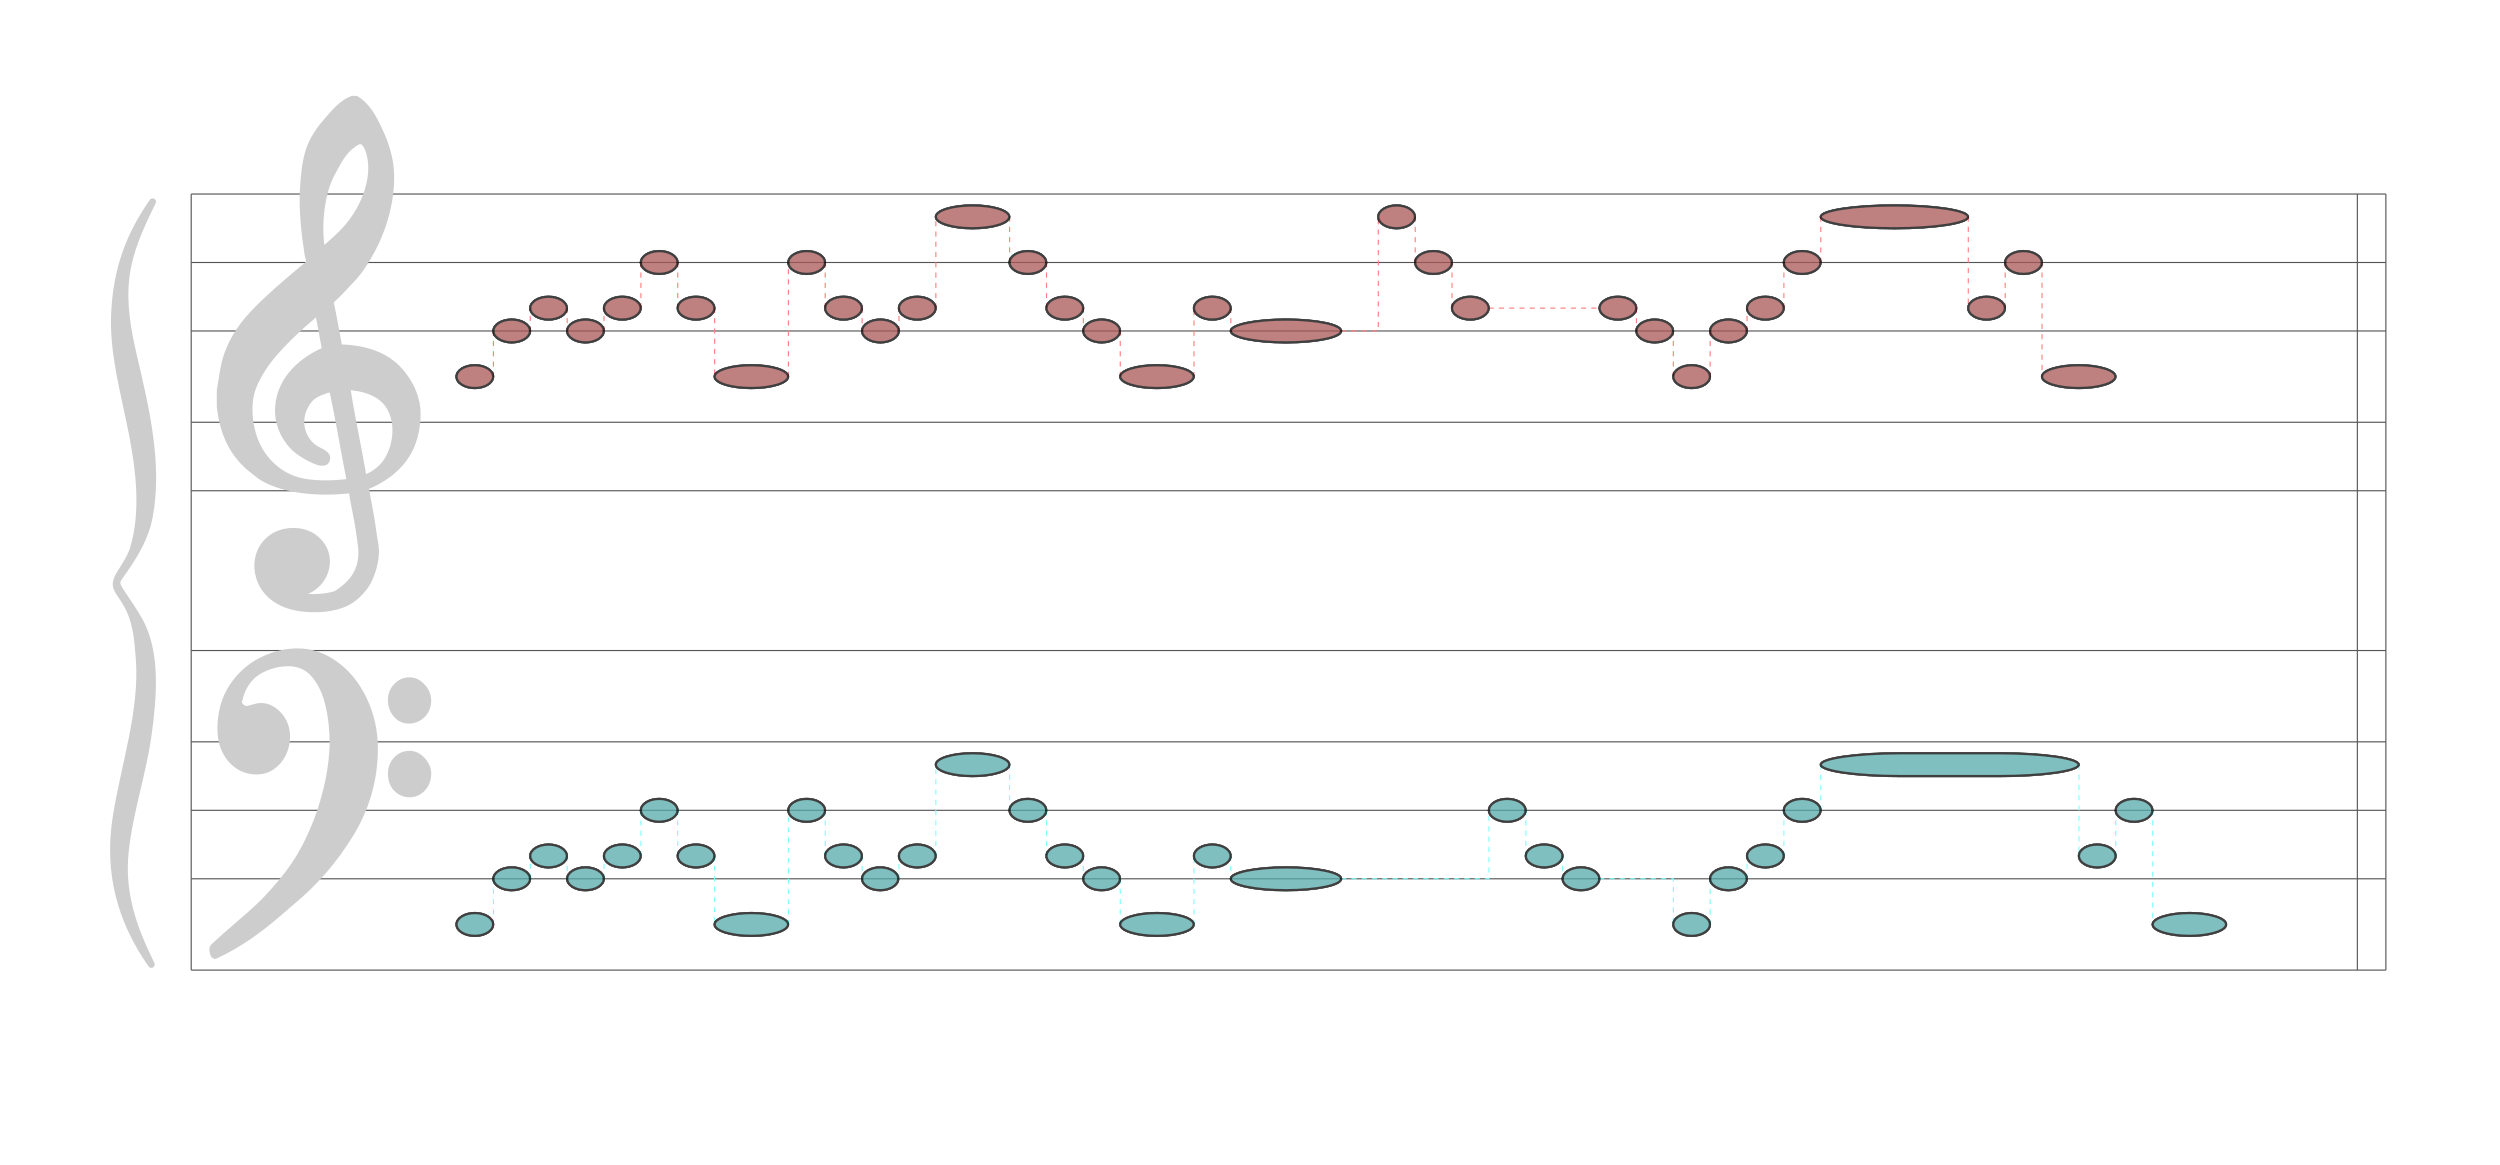
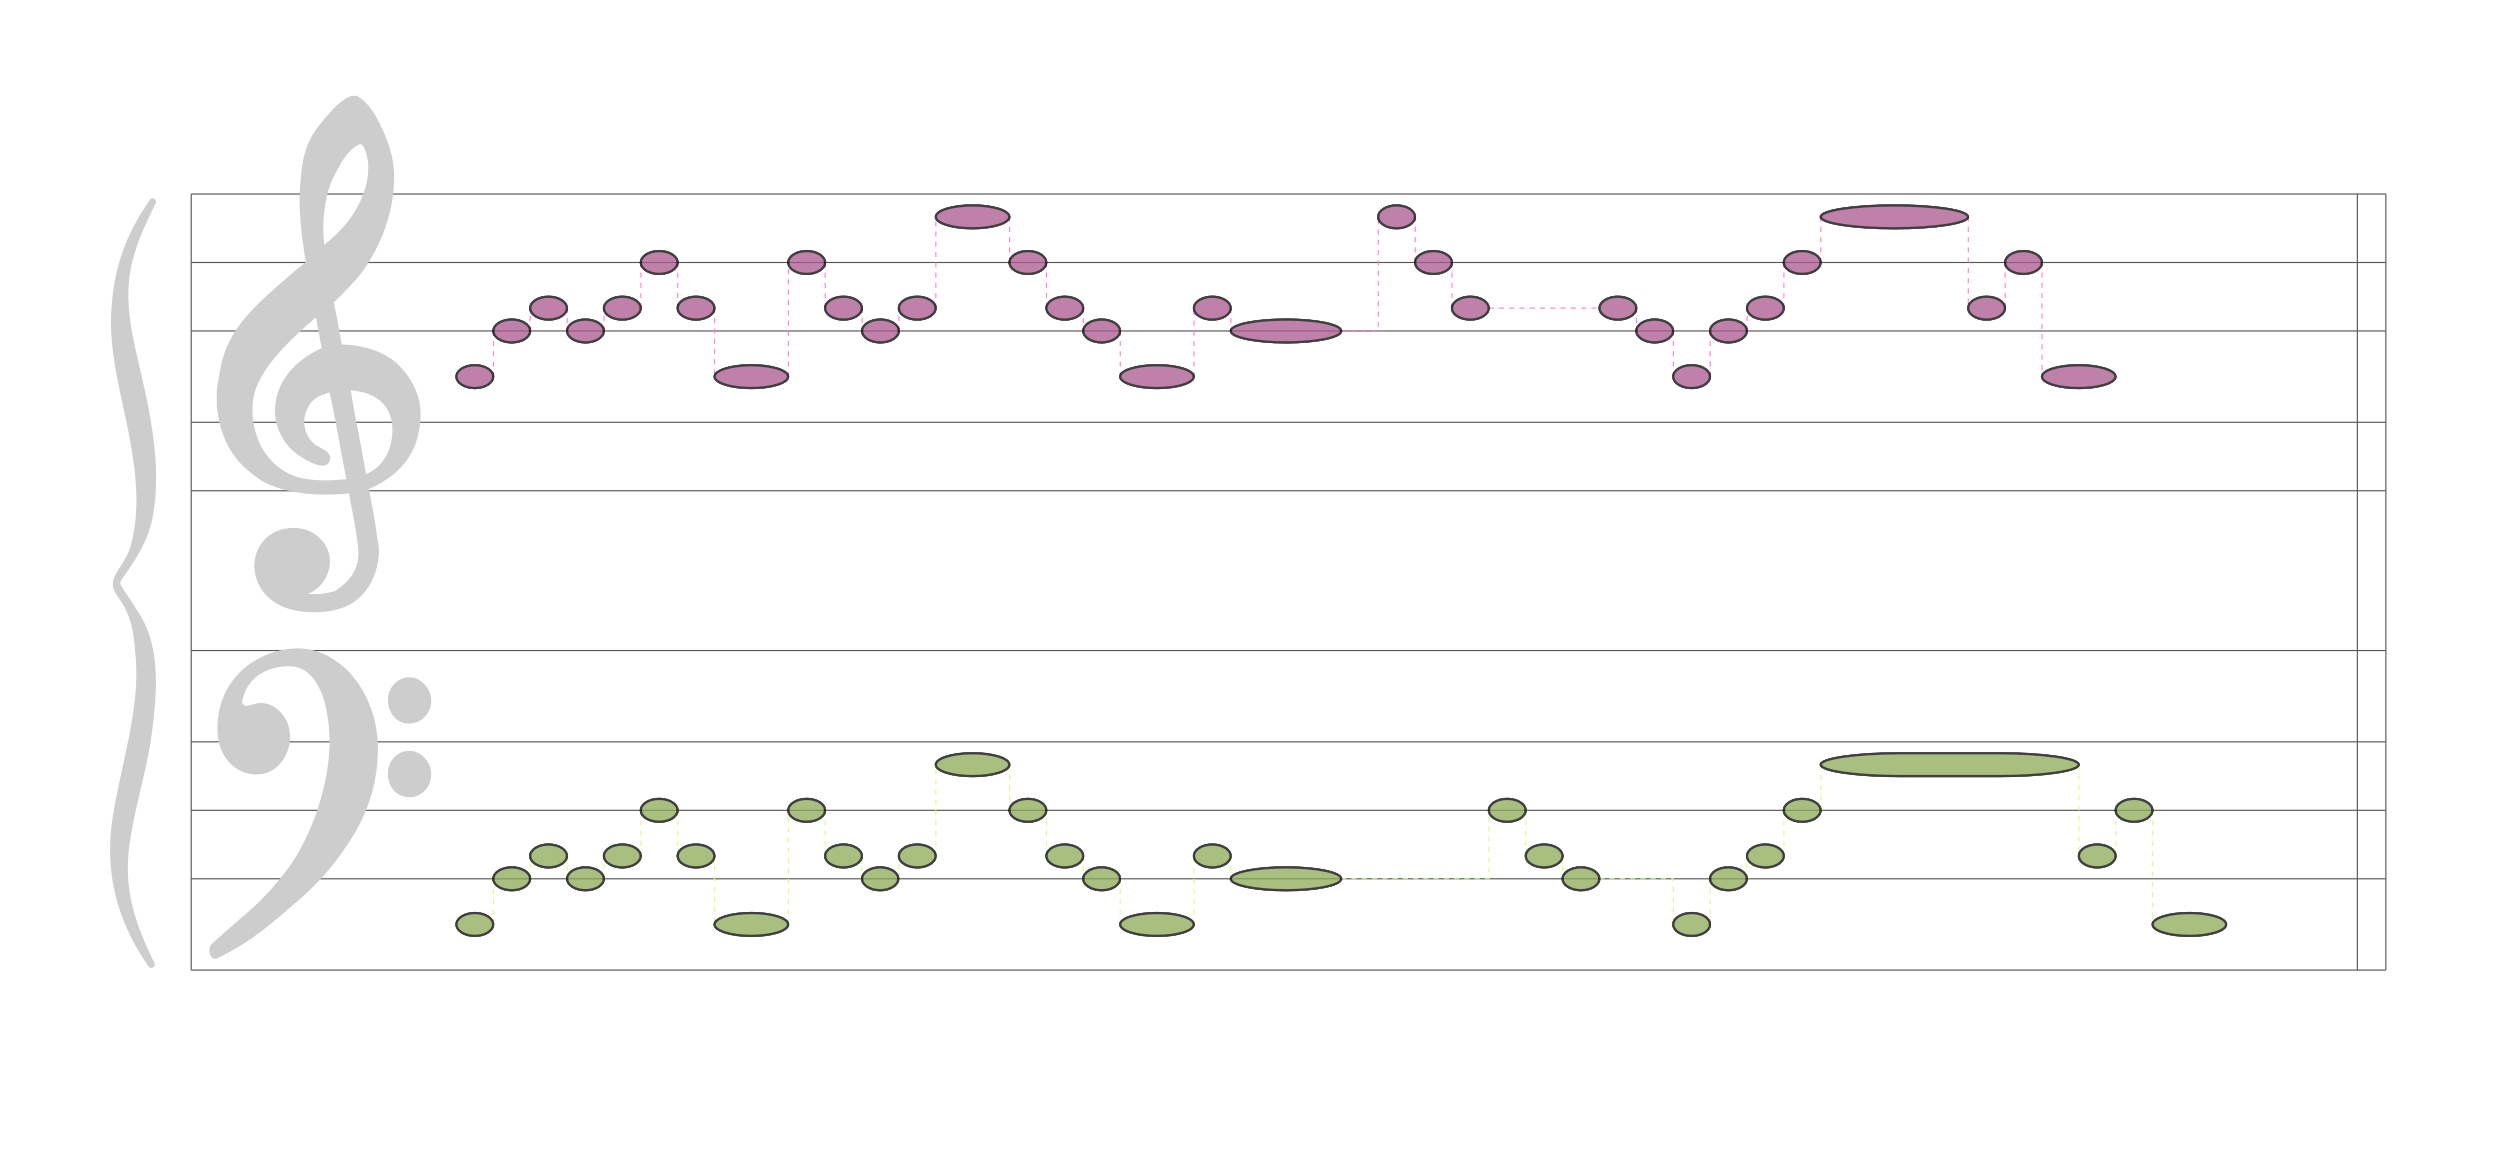
<svg xmlns="http://www.w3.org/2000/svg" version="1.1" viewPort="0 40 22.15 41" viewBox="-200 -50 1095.25 510" width="1095.25" height="510">
  <filter id="constantOpacity">
    <feComponentTransfer>
      <feFuncA type="table" tableValues="0 .5 .5" />
    </feComponentTransfer>
  </filter>
  <g transform="scale(35, -10) translate(0, -81)">
    <g class="staff-lines" stroke-width="0.5" stroke="#555555">
      <path vector-effect="non-scaling-stroke" d="M-3.321 64.5 L24.15 64.5" />
      <path vector-effect="non-scaling-stroke" d="M-3.321 67.5 L24.15 67.5" />
      <path vector-effect="non-scaling-stroke" d="M-3.321 71.5 L24.15 71.5" />
      <path vector-effect="non-scaling-stroke" d="M-3.321 74.5 L24.15 74.5" />
      <path vector-effect="non-scaling-stroke" d="M-3.321 77.5 L24.15 77.5" />
      <path vector-effect="non-scaling-stroke" d="M-3.321 43.5 L24.15 43.5" />
      <path vector-effect="non-scaling-stroke" d="M-3.321 47.5 L24.15 47.5" />
      <path vector-effect="non-scaling-stroke" d="M-3.321 50.5 L24.15 50.5" />
      <path vector-effect="non-scaling-stroke" d="M-3.321 53.5 L24.15 53.5" />
      <path vector-effect="non-scaling-stroke" d="M-3.321 57.5 L24.15 57.5" />
      <path vector-effect="non-scaling-stroke" d="M23.793,43.5 L23.793,77.5" />
      <path vector-effect="non-scaling-stroke" d="M24.15,43.5 L24.15,77.5" />
      <path vector-effect="non-scaling-stroke" d="M-3.321,43.5 L-3.321,77.5 z" />
    </g>
    <g transform="scale(0.714286, 1)">
      <g vector-effect="non-scaling-stroke" class="treble-clef" stroke="#cdcdcd" stroke-width="3" fill="#cdcdcd" transform="translate(-17.25, 5.15) scale(0.06, 0.07)">
        <path vector-effect="non-scaling-stroke" d="M250.026,1080.111c-2.375-5.813-4.501-12.037-5.616-19.656c-1.07-7.32-1.387-15.609-1.62-23.113    c-0.426-13.713,0.409-28.548,1.296-41.038c0.132-1.861,0.517-3.882,0.432-5.183c-0.118-1.794-1.622-3.834-2.484-5.401    c-4.551-8.266-9.023-16.291-13.176-25.488c-3.56-7.883-6.46-16.235-8.316-27.648c-1.087-6.682-1.406-14.26-2.053-21.816   c0-3.313,0-6.623,0-9.936c0.817-17.854,4.099-30.916,9.396-39.743c1.084-1.808,2.228-3.951,3.24-5.186    c6.218-7.579,16.081-9.873,25.812-7.343c0.598-8.887,1.858-19.53,2.376-28.944c0.193-3.49,0.54-7.194,0.54-10.368    c-0.003-13.193-3.44-20.603-7.452-26.135c-3.645-2.613-9.925-3.099-13.176,0.43c4.904-0.174,8.174,5.425,9.612,12.744    c2.427,12.351-1.738,24.386-7.344,25.918c-8.458,2.316-13.738-12.691-11.556-28.295c1.622-11.598,6.603-18.42,13.176-19.655    c5.073-0.956,10.149,0.426,13.608,5.399c1.988,2.858,4.009,7.685,4.968,11.879c1.246,5.448,2.18,12.212,2.16,18.792    c-0.01,3.246-0.453,6.761-0.648,10.152c-0.614,10.689-1.579,19.729-2.376,29.812c6.095,5.437,10.941,13.432,13.392,25.704    c1.302,6.52,2.035,15.517,1.727,23.111c-0.375,9.302-2.565,17.712-5.183,23.975c-3.863,9.248-9.852,13.985-17.604,14.257    c-0.849,9.749-1.633,19.633-2.593,29.159c2.376,4.619,4.55,9.643,6.805,14.906c2.185,5.095,3.892,11.286,5.508,17.712    c2.98,11.855,5.576,29.004,5.4,46.44c-0.102,10.157-1.538,19.319-3.24,27.215c-1.691,7.847-3.557,15.81-6.912,20.089    c-0.36,0-0.72,0-1.08,0C254.113,1090.306,252.068,1085.104,250.026,1080.111z M248.19,997.6    c-1.362,15.429-0.295,36.475,2.7,48.384c1.367,5.441,2.426,10.329,4.428,15.122c0.854,2.04,3.006,5.909,4.104,5.83    c2.104-0.153,3.064-9.245,3.24-13.824c0.542-14.092-2.623-28.387-5.832-37.366C254.247,1008.515,250.911,1002.572,248.19,997.6z     M249.27,935.823c-6.565-5.809-13.02-17.569-13.716-34.776c-0.425-10.517,1.463-18.693,3.888-24.624    c1.422-3.478,3.789-6.692,6.156-9.072c1.287-1.293,4.09-3.666,3.996,1.296c-0.048,2.584-2.504,4.06-3.888,6.263    c-2.557,4.079-4.489,12.399-3.348,21.385c0.481,3.784,1.636,7.983,2.808,10.153c1.458,2.697,3.725,4.34,6.048,5.615    c1.987-19.137,3.451-39.323,5.292-58.753c-4.493-1.347-9.224-1.49-13.068-0.213c-6.922,2.298-11.753,12.045-14.256,23.111    c-1.838,8.128-2.944,20.546-1.837,31.752c0.529,5.353,1.939,11.271,3.348,15.984c4.113,13.751,11.055,26.606,16.308,36.289    C247.971,952.523,248.466,943.862,249.27,935.823z M260.286,855.473c-1.479,19.361-3.545,38.701-4.86,57.671    c5.07-0.638,9.023-3.541,11.556-9.718c4.25-10.369,3.378-29.217-0.648-39.53C264.924,860.283,262.694,856.868,260.286,855.473z" />
      </g>
      <g class="bass-clef" fill="#cdcdcd" stroke="#cdcdcd" transform="scale(1.02, 1) translate(-0.25, 0.25)" stroke-width="3">
        <g transform="matrix(0.1835537,0,0,0.1830159,-98.29797,-1128.841)">
          <path vector-effect="non-scaling-stroke" d="M514.308,6407.837c3.419,4.086,5.655,9.64,7.124,12.803     c2.204,4.648,4.046,10.097,5.538,16.384c1.492,6.287,2.238,13.068,2.238,20.385c0,4.115-0.338,7.925-0.991,11.507     c-0.653,3.543-1.527,6.4-2.647,8.459c-1.108,2.095-2.297,3.125-3.545,3.125c-1.142,0-2.262-0.687-3.369-2.135     c-1.119-1.41-2.029-3.505-2.752-6.325c-0.711-2.819-1.073-6.135-1.073-9.982c0-3.011,0.326-5.411,0.968-7.317     c0.653-1.867,1.446-2.78,2.379-2.78c0.513,0,0.991,0.342,1.422,1.104c0.431,0.724,0.769,1.753,1.014,3.011     c0.245,1.257,0.373,2.628,0.373,4.077c0,2.019-0.245,3.733-0.735,5.144c-0.501,1.41-1.049,2.132-1.667,2.132     c-0.21,0-0.466-0.152-0.781-0.38c-0.303-0.229-0.501-0.342-0.571-0.342c-0.14,0-0.292,0.152-0.466,0.495     c-0.175,0.342-0.268,0.799-0.292,1.41c0.07,0.495,0.117,0.838,0.117,1.104c0.338,2.896,0.944,4.953,1.796,6.249     c0.863,1.258,1.784,1.905,2.763,1.905c1.014,0,1.83-0.953,2.46-2.858c0.63-1.943,1.073-4.344,1.329-7.277     c0.268-2.896,0.396-5.981,0.396-9.22c-0.035-3.468-0.221-7.125-0.583-10.897c-0.361-3.81-0.804-7.163-1.317-10.059     c-0.653-3.925-1.458-7.468-2.414-10.593c-0.956-3.124-1.889-5.752-2.775-7.849c-0.886-2.133-2.731-5.973-4.104-9.297     C514,6409.468,514.126,6407.62,514.308,6407.837z" />
          <path vector-effect="non-scaling-stroke" d="M531.259,6465.557c0.313-0.979,0.705-1.415,1.189-1.415     c0.457,0,0.862,0.436,1.228,1.306c0.339,0.908,0.522,2.032,0.522,3.339c0,1.233-0.17,2.358-0.522,3.302     c-0.353,0.979-0.745,1.488-1.163,1.488c-0.483,0-0.888-0.436-1.215-1.343c-0.34-0.871-0.509-1.958-0.509-3.266     C530.789,6467.626,530.945,6466.5,531.259,6465.557z" />
          <path vector-effect="non-scaling-stroke" d="M531.272,6447.847c0.327-0.871,0.732-1.342,1.241-1.342     c0.457,0,0.849,0.471,1.189,1.378c0.327,0.908,0.497,2.033,0.497,3.447c0,1.162-0.183,2.214-0.522,3.193     c-0.366,0.98-0.745,1.452-1.163,1.452c-0.509,0-0.914-0.436-1.241-1.343c-0.313-0.87-0.483-1.996-0.483-3.301     C530.789,6449.879,530.958,6448.717,531.272,6447.847z" />
        </g>
      </g>
    </g>
    <g transform="scale(0.714286, 1)">
      <g class="brace" transform="rotate(0.2) translate(30.5,-324) scale(1,-1) scale(.0175)">
        <path vector-effect="non-scaling-stroke" stroke="#cdcdcd" fill="#cdcdcd" stroke-width="3" stroke-linejoin="round" d="M-2031.812-22924.453    c-24.919,88.91-36.494,171.418-39.024,279.09c-2.379,101.156,9.877,207.264,16.991,305.533    c6.605,91.162,10.955,191.51-0.048,282.248c-2.757,22.732-8.614,43.227-13.597,63.254c-8.261,33.207-2.886,38.68,5.136,72.111    c10.485,43.689,11.808,90.887,13.172,140.795c3.604,132-16.215,270.613-24.675,400.074    c-8.818,134.883,3.651,255.861,34.113,366.164c-17.906-92.289-29.886-179.082-25.068-283.635    c4.572-99.275,18.379-195.207,24.078-294.23c5.11-88.826,9.914-203.154-8.344-284.342c-4.91-21.82-10.217-42.227-15.835-62.98    c-9.146-33.812-7.235-31.322,2.353-65.664c11.021-39.504,20.774-80.965,24.589-128.662c10.5-131.361-2.347-271.072-13.816-398.416    c-5.957-66.148-10.878-134.006-7.34-202.238C-2055.575-22803.877-2044.086-22863.117-2031.812-22924.453L-2031.812-22924.453z" />
      </g>
    </g>
    <g style="stroke-width:1; stroke:black;">
-       <g class="note-lines track-2" fill="none" stroke="hsl(180, 100%, 75%)" stroke-dasharray="2.25" vector-effect="non-scaling-stroke" stroke-width="0.5">
+       <g class="note-lines track-2" fill="none" stroke="hsl(80, 100%, 75%)" stroke-dasharray="2.25" vector-effect="non-scaling-stroke" stroke-width="0.5">
        <path vector-effect="non-scaling-stroke" d=" M0.458 45.5 L0.462 45.5 L0.462 47.5" />
        <path vector-effect="non-scaling-stroke" d=" M0.919 47.5 L0.923 47.5 L0.923 48.5" />
        <path vector-effect="non-scaling-stroke" d=" M1.381 48.5 L1.385 48.5 L1.385 47.5" />
        <path vector-effect="non-scaling-stroke" d=" M1.842 47.5 L1.846 47.5 L1.846 48.5" />
        <path vector-effect="non-scaling-stroke" d=" M2.304 48.5 L2.308 48.5 L2.308 50.5" />
        <path vector-effect="non-scaling-stroke" d=" M2.765 50.5 L2.769 50.5 L2.769 48.5" />
        <path vector-effect="non-scaling-stroke" d=" M3.227 48.5 L3.231 48.5 L3.231 45.5" />
        <path vector-effect="non-scaling-stroke" d=" M4.15 45.5 L4.154 45.5 L4.154 50.5" />
        <path vector-effect="non-scaling-stroke" d=" M4.612 50.5 L4.615 50.5 L4.615 48.5" />
        <path vector-effect="non-scaling-stroke" d=" M5.073 48.5 L5.077 48.5 L5.077 47.5" />
        <path vector-effect="non-scaling-stroke" d=" M5.529 47.5 L5.538 47.5 L5.538 48.5" />
        <path vector-effect="non-scaling-stroke" d=" M5.996 48.5 L6 48.5 L6 52.5" />
        <path vector-effect="non-scaling-stroke" d=" M6.919 52.5 L6.923 52.5 L6.923 50.5" />
        <path vector-effect="non-scaling-stroke" d=" M7.381 50.5 L7.385 50.5 L7.385 48.5" />
        <path vector-effect="non-scaling-stroke" d=" M7.842 48.5 L7.846 48.5 L7.846 47.5" />
        <path vector-effect="non-scaling-stroke" d=" M8.304 47.5 L8.308 47.5 L8.308 45.5" />
        <path vector-effect="non-scaling-stroke" d=" M9.227 45.5 L9.231 45.5 L9.231 48.5" />
        <path vector-effect="non-scaling-stroke" d=" M9.688 48.5 L9.692 48.5 L9.692 47.5" />
        <path vector-effect="non-scaling-stroke" d=" M11.073 47.5 L12.923 47.5 L12.923 50.5" />
        <path vector-effect="non-scaling-stroke" d=" M13.381 50.5 L13.385 50.5 L13.385 48.5" />
        <path vector-effect="non-scaling-stroke" d=" M13.842 48.5 L13.846 48.5 L13.846 47.5" />
        <path vector-effect="non-scaling-stroke" d=" M14.304 47.5 L15.231 47.5 L15.231 45.5" />
        <path vector-effect="non-scaling-stroke" d=" M15.688 45.5 L15.692 45.5 L15.692 47.5" />
        <path vector-effect="non-scaling-stroke" d=" M16.15 47.5 L16.154 47.5 L16.154 48.5" />
        <path vector-effect="non-scaling-stroke" d=" M16.611 48.5 L16.615 48.5 L16.615 50.5" />
        <path vector-effect="non-scaling-stroke" d=" M17.073 50.5 L17.077 50.5 L17.077 52.5" />
        <path vector-effect="non-scaling-stroke" d=" M20.304 52.5 L20.308 52.5 L20.308 48.5" />
        <path vector-effect="non-scaling-stroke" d=" M20.765 48.5 L20.769 48.5 L20.769 50.5" />
        <path vector-effect="non-scaling-stroke" d=" M21.227 50.5 L21.231 50.5 L21.231 45.5" />
      </g>
-       <g class="note-lines track-1" fill="none" stroke="hsl(0, 100%, 75%)" stroke-dasharray="2.25" vector-effect="non-scaling-stroke" stroke-width="0.5">
+       <g class="note-lines track-1" fill="none" stroke="hsl(320, 100%, 75%)" stroke-dasharray="2.25" vector-effect="non-scaling-stroke" stroke-width="0.5">
        <path vector-effect="non-scaling-stroke" d=" M0.458 69.5 L0.462 69.5 L0.462 71.5" />
        <path vector-effect="non-scaling-stroke" d=" M0.919 71.5 L0.923 71.5 L0.923 72.5" />
        <path vector-effect="non-scaling-stroke" d=" M1.381 72.5 L1.385 72.5 L1.385 71.5" />
        <path vector-effect="non-scaling-stroke" d=" M1.842 71.5 L1.846 71.5 L1.846 72.5" />
        <path vector-effect="non-scaling-stroke" d=" M2.304 72.5 L2.308 72.5 L2.308 74.5" />
        <path vector-effect="non-scaling-stroke" d=" M2.765 74.5 L2.769 74.5 L2.769 72.5" />
        <path vector-effect="non-scaling-stroke" d=" M3.227 72.5 L3.231 72.5 L3.231 69.5" />
        <path vector-effect="non-scaling-stroke" d=" M4.15 69.5 L4.154 69.5 L4.154 74.5" />
        <path vector-effect="non-scaling-stroke" d=" M4.612 74.5 L4.615 74.5 L4.615 72.5" />
        <path vector-effect="non-scaling-stroke" d=" M5.073 72.5 L5.077 72.5 L5.077 71.5" />
        <path vector-effect="non-scaling-stroke" d=" M5.535 71.5 L5.538 71.5 L5.538 72.5" />
        <path vector-effect="non-scaling-stroke" d=" M5.996 72.5 L6 72.5 L6 76.5" />
        <path vector-effect="non-scaling-stroke" d=" M6.919 76.5 L6.923 76.5 L6.923 74.5" />
        <path vector-effect="non-scaling-stroke" d=" M7.381 74.5 L7.385 74.5 L7.385 72.5" />
        <path vector-effect="non-scaling-stroke" d=" M7.842 72.5 L7.846 72.5 L7.846 71.5" />
        <path vector-effect="non-scaling-stroke" d=" M8.304 71.5 L8.308 71.5 L8.308 69.5" />
        <path vector-effect="non-scaling-stroke" d=" M9.227 69.5 L9.231 69.5 L9.231 72.5" />
        <path vector-effect="non-scaling-stroke" d=" M9.688 72.5 L9.692 72.5 L9.692 71.5" />
        <path vector-effect="non-scaling-stroke" d=" M11.073 71.5 L11.538 71.5 L11.538 76.5" />
        <path vector-effect="non-scaling-stroke" d=" M11.996 76.5 L12 76.5 L12 74.5" />
        <path vector-effect="non-scaling-stroke" d=" M12.458 74.5 L12.461 74.5 L12.461 72.5" />
        <path vector-effect="non-scaling-stroke" d=" M12.919 72.5 L14.308 72.5 L14.308 72.5" />
        <path vector-effect="non-scaling-stroke" d=" M14.765 72.5 L14.769 72.5 L14.769 71.5" />
        <path vector-effect="non-scaling-stroke" d=" M15.227 71.5 L15.231 71.5 L15.231 69.5" />
        <path vector-effect="non-scaling-stroke" d=" M15.688 69.5 L15.692 69.5 L15.692 71.5" />
        <path vector-effect="non-scaling-stroke" d=" M16.15 71.5 L16.154 71.5 L16.154 72.5" />
        <path vector-effect="non-scaling-stroke" d=" M16.611 72.5 L16.615 72.5 L16.615 74.5" />
        <path vector-effect="non-scaling-stroke" d=" M17.073 74.5 L17.077 74.5 L17.077 76.5" />
        <path vector-effect="non-scaling-stroke" d=" M18.919 76.5 L18.923 76.5 L18.923 72.5" />
        <path vector-effect="non-scaling-stroke" d=" M19.381 72.5 L19.385 72.5 L19.385 74.5" />
        <path vector-effect="non-scaling-stroke" d=" M19.842 74.5 L19.846 74.5 L19.846 69.5" />
      </g>
      <g opacity="0.5" class="note-backdrops track-2" style="fill:black;">
        <g class="note key-45 ont-0d000 offt-0d458 minima">
          <rect vector-effect="non-scaling-stroke" rx="1" ry="1" x="0" y="45" width="0.458" height="1" />
        </g>
        <g class="note key-47 ont-0d462 offt-0d919">
          <rect vector-effect="non-scaling-stroke" rx="1" ry="1" x="0.462" y="47" width="0.458" height="1" />
        </g>
        <g class="note key-48 ont-0d923 offt-1d381">
          <rect vector-effect="non-scaling-stroke" rx="1" ry="1" x="0.923" y="48" width="0.458" height="1" />
        </g>
        <g class="note key-47 ont-1d385 offt-1d842">
          <rect vector-effect="non-scaling-stroke" rx="1" ry="1" x="1.385" y="47" width="0.458" height="1" />
        </g>
        <g class="note key-48 ont-1d846 offt-2d304">
          <rect vector-effect="non-scaling-stroke" rx="1" ry="1" x="1.846" y="48" width="0.458" height="1" />
        </g>
        <g class="note key-50 ont-2d308 offt-2d765">
          <rect vector-effect="non-scaling-stroke" rx="1" ry="1" x="2.308" y="50" width="0.458" height="1" />
        </g>
        <g class="note key-48 ont-2d769 offt-3d227">
          <rect vector-effect="non-scaling-stroke" rx="1" ry="1" x="2.769" y="48" width="0.458" height="1" />
        </g>
        <g class="note key-45 ont-3d231 offt-4d150 minima">
          <rect vector-effect="non-scaling-stroke" rx="1" ry="1" x="3.231" y="45" width="0.919" height="1" />
        </g>
        <g class="note key-50 ont-4d154 offt-4d612">
          <rect vector-effect="non-scaling-stroke" rx="1" ry="1" x="4.154" y="50" width="0.458" height="1" />
        </g>
        <g class="note key-48 ont-4d615 offt-5d073">
          <rect vector-effect="non-scaling-stroke" rx="1" ry="1" x="4.615" y="48" width="0.458" height="1" />
        </g>
        <g class="note key-47 ont-5d077 offt-5d529">
          <rect vector-effect="non-scaling-stroke" rx="1" ry="1" x="5.077" y="47" width="0.452" height="1" />
        </g>
        <g class="note key-48 ont-5d538 offt-5d996">
          <rect vector-effect="non-scaling-stroke" rx="1" ry="1" x="5.538" y="48" width="0.458" height="1" />
        </g>
        <g class="note key-52 ont-6d000 offt-6d919 maxima">
          <rect vector-effect="non-scaling-stroke" rx="1" ry="1" x="6" y="52" width="0.919" height="1" />
        </g>
        <g class="note key-50 ont-6d923 offt-7d381">
          <rect vector-effect="non-scaling-stroke" rx="1" ry="1" x="6.923" y="50" width="0.458" height="1" />
        </g>
        <g class="note key-48 ont-7d385 offt-7d842">
          <rect vector-effect="non-scaling-stroke" rx="1" ry="1" x="7.385" y="48" width="0.458" height="1" />
        </g>
        <g class="note key-47 ont-7d846 offt-8d304">
          <rect vector-effect="non-scaling-stroke" rx="1" ry="1" x="7.846" y="47" width="0.458" height="1" />
        </g>
        <g class="note key-45 ont-8d308 offt-9d227 minima">
          <rect vector-effect="non-scaling-stroke" rx="1" ry="1" x="8.308" y="45" width="0.919" height="1" />
        </g>
        <g class="note key-48 ont-9d231 offt-9d688">
          <rect vector-effect="non-scaling-stroke" rx="1" ry="1" x="9.231" y="48" width="0.458" height="1" />
        </g>
        <g class="note key-47 ont-9d692 offt-11d073">
          <rect vector-effect="non-scaling-stroke" rx="1" ry="1" x="9.692" y="47" width="1.381" height="1" />
        </g>
        <g class="note key-50 ont-12d923 offt-13d381">
          <rect vector-effect="non-scaling-stroke" rx="1" ry="1" x="12.923" y="50" width="0.458" height="1" />
        </g>
        <g class="note key-48 ont-13d385 offt-13d842">
          <rect vector-effect="non-scaling-stroke" rx="1" ry="1" x="13.385" y="48" width="0.458" height="1" />
        </g>
        <g class="note key-47 ont-13d846 offt-14d304">
          <rect vector-effect="non-scaling-stroke" rx="1" ry="1" x="13.846" y="47" width="0.458" height="1" />
        </g>
        <g class="note key-45 ont-15d231 offt-15d688 minima">
          <rect vector-effect="non-scaling-stroke" rx="1" ry="1" x="15.231" y="45" width="0.458" height="1" />
        </g>
        <g class="note key-47 ont-15d692 offt-16d150">
          <rect vector-effect="non-scaling-stroke" rx="1" ry="1" x="15.692" y="47" width="0.458" height="1" />
        </g>
        <g class="note key-48 ont-16d154 offt-16d612">
          <rect vector-effect="non-scaling-stroke" rx="1" ry="1" x="16.154" y="48" width="0.458" height="1" />
        </g>
        <g class="note key-50 ont-16d615 offt-17d073">
          <rect vector-effect="non-scaling-stroke" rx="1" ry="1" x="16.615" y="50" width="0.458" height="1" />
        </g>
        <g class="note key-52 ont-17d077 offt-20d304 maxima">
          <rect vector-effect="non-scaling-stroke" rx="1" ry="1" x="17.077" y="52" width="3.227" height="1" />
        </g>
        <g class="note key-48 ont-20d308 offt-20d765">
          <rect vector-effect="non-scaling-stroke" rx="1" ry="1" x="20.308" y="48" width="0.458" height="1" />
        </g>
        <g class="note key-50 ont-20d769 offt-21d227">
          <rect vector-effect="non-scaling-stroke" rx="1" ry="1" x="20.769" y="50" width="0.458" height="1" />
        </g>
        <g class="note key-45 ont-21d231 offt-22d150 minima">
          <rect vector-effect="non-scaling-stroke" rx="1" ry="1" x="21.231" y="45" width="0.919" height="1" />
        </g>
      </g>
      <g opacity="0.5" class="note-backdrops track-1" style="fill:black;">
        <g class="note key-69 ont-0d000 offt-0d458 minima">
          <rect vector-effect="non-scaling-stroke" rx="1" ry="1" x="0" y="69" width="0.458" height="1" />
        </g>
        <g class="note key-71 ont-0d462 offt-0d919">
          <rect vector-effect="non-scaling-stroke" rx="1" ry="1" x="0.462" y="71" width="0.458" height="1" />
        </g>
        <g class="note key-72 ont-0d923 offt-1d381">
          <rect vector-effect="non-scaling-stroke" rx="1" ry="1" x="0.923" y="72" width="0.458" height="1" />
        </g>
        <g class="note key-71 ont-1d385 offt-1d842">
          <rect vector-effect="non-scaling-stroke" rx="1" ry="1" x="1.385" y="71" width="0.458" height="1" />
        </g>
        <g class="note key-72 ont-1d846 offt-2d304">
          <rect vector-effect="non-scaling-stroke" rx="1" ry="1" x="1.846" y="72" width="0.458" height="1" />
        </g>
        <g class="note key-74 ont-2d308 offt-2d765">
          <rect vector-effect="non-scaling-stroke" rx="1" ry="1" x="2.308" y="74" width="0.458" height="1" />
        </g>
        <g class="note key-72 ont-2d769 offt-3d227">
          <rect vector-effect="non-scaling-stroke" rx="1" ry="1" x="2.769" y="72" width="0.458" height="1" />
        </g>
        <g class="note key-69 ont-3d231 offt-4d150 minima">
          <rect vector-effect="non-scaling-stroke" rx="1" ry="1" x="3.231" y="69" width="0.919" height="1" />
        </g>
        <g class="note key-74 ont-4d154 offt-4d612">
          <rect vector-effect="non-scaling-stroke" rx="1" ry="1" x="4.154" y="74" width="0.458" height="1" />
        </g>
        <g class="note key-72 ont-4d615 offt-5d073">
          <rect vector-effect="non-scaling-stroke" rx="1" ry="1" x="4.615" y="72" width="0.458" height="1" />
        </g>
        <g class="note key-71 ont-5d077 offt-5d535">
          <rect vector-effect="non-scaling-stroke" rx="1" ry="1" x="5.077" y="71" width="0.458" height="1" />
        </g>
        <g class="note key-72 ont-5d538 offt-5d996">
          <rect vector-effect="non-scaling-stroke" rx="1" ry="1" x="5.538" y="72" width="0.458" height="1" />
        </g>
        <g class="note key-76 ont-6d000 offt-6d919 maxima">
          <rect vector-effect="non-scaling-stroke" rx="1" ry="1" x="6" y="76" width="0.919" height="1" />
        </g>
        <g class="note key-74 ont-6d923 offt-7d381">
          <rect vector-effect="non-scaling-stroke" rx="1" ry="1" x="6.923" y="74" width="0.458" height="1" />
        </g>
        <g class="note key-72 ont-7d385 offt-7d842">
          <rect vector-effect="non-scaling-stroke" rx="1" ry="1" x="7.385" y="72" width="0.458" height="1" />
        </g>
        <g class="note key-71 ont-7d846 offt-8d304">
          <rect vector-effect="non-scaling-stroke" rx="1" ry="1" x="7.846" y="71" width="0.458" height="1" />
        </g>
        <g class="note key-69 ont-8d308 offt-9d227 minima">
          <rect vector-effect="non-scaling-stroke" rx="1" ry="1" x="8.308" y="69" width="0.919" height="1" />
        </g>
        <g class="note key-72 ont-9d231 offt-9d688">
          <rect vector-effect="non-scaling-stroke" rx="1" ry="1" x="9.231" y="72" width="0.458" height="1" />
        </g>
        <g class="note key-71 ont-9d692 offt-11d073">
          <rect vector-effect="non-scaling-stroke" rx="1" ry="1" x="9.692" y="71" width="1.381" height="1" />
        </g>
        <g class="note key-76 ont-11d538 offt-11d996 maxima">
          <rect vector-effect="non-scaling-stroke" rx="1" ry="1" x="11.538" y="76" width="0.458" height="1" />
        </g>
        <g class="note key-74 ont-12d000 offt-12d458">
          <rect vector-effect="non-scaling-stroke" rx="1" ry="1" x="12" y="74" width="0.458" height="1" />
        </g>
        <g class="note key-72 ont-12d462 offt-12d919">
          <rect vector-effect="non-scaling-stroke" rx="1" ry="1" x="12.461" y="72" width="0.458" height="1" />
        </g>
        <g class="note key-72 ont-14d308 offt-14d765">
          <rect vector-effect="non-scaling-stroke" rx="1" ry="1" x="14.308" y="72" width="0.458" height="1" />
        </g>
        <g class="note key-71 ont-14d769 offt-15d227">
          <rect vector-effect="non-scaling-stroke" rx="1" ry="1" x="14.769" y="71" width="0.458" height="1" />
        </g>
        <g class="note key-69 ont-15d231 offt-15d688 minima">
          <rect vector-effect="non-scaling-stroke" rx="1" ry="1" x="15.231" y="69" width="0.458" height="1" />
        </g>
        <g class="note key-71 ont-15d692 offt-16d150">
          <rect vector-effect="non-scaling-stroke" rx="1" ry="1" x="15.692" y="71" width="0.458" height="1" />
        </g>
        <g class="note key-72 ont-16d154 offt-16d612">
          <rect vector-effect="non-scaling-stroke" rx="1" ry="1" x="16.154" y="72" width="0.458" height="1" />
        </g>
        <g class="note key-74 ont-16d615 offt-17d073">
          <rect vector-effect="non-scaling-stroke" rx="1" ry="1" x="16.615" y="74" width="0.458" height="1" />
        </g>
        <g class="note key-76 ont-17d077 offt-18d919 maxima">
          <rect vector-effect="non-scaling-stroke" rx="1" ry="1" x="17.077" y="76" width="1.842" height="1" />
        </g>
        <g class="note key-72 ont-18d923 offt-19d381">
          <rect vector-effect="non-scaling-stroke" rx="1" ry="1" x="18.923" y="72" width="0.458" height="1" />
        </g>
        <g class="note key-74 ont-19d385 offt-19d842">
          <rect vector-effect="non-scaling-stroke" rx="1" ry="1" x="19.385" y="74" width="0.458" height="1" />
        </g>
        <g class="note key-69 ont-19d846 offt-20d765 minima">
          <rect vector-effect="non-scaling-stroke" rx="1" ry="1" x="19.846" y="69" width="0.919" height="1" />
        </g>
      </g>
-       <g class="track-2" filter="url(#constantOpacity)" style="opacity:1; fill:hsl(180, 100%, 75%);">
+       <g class="track-2" filter="url(#constantOpacity)" style="opacity:1; fill:hsl(80, 100%, 75%);">
        <g class="note key-45 ont-0d000 offt-0d458 minima">
          <rect vector-effect="non-scaling-stroke" rx="1" ry="1" x="0" y="45" width="0.458" height="1" />
        </g>
        <g class="note key-47 ont-0d462 offt-0d919">
          <rect vector-effect="non-scaling-stroke" rx="1" ry="1" x="0.462" y="47" width="0.458" height="1" />
        </g>
        <g class="note key-48 ont-0d923 offt-1d381">
          <rect vector-effect="non-scaling-stroke" rx="1" ry="1" x="0.923" y="48" width="0.458" height="1" />
        </g>
        <g class="note key-47 ont-1d385 offt-1d842">
          <rect vector-effect="non-scaling-stroke" rx="1" ry="1" x="1.385" y="47" width="0.458" height="1" />
        </g>
        <g class="note key-48 ont-1d846 offt-2d304">
          <rect vector-effect="non-scaling-stroke" rx="1" ry="1" x="1.846" y="48" width="0.458" height="1" />
        </g>
        <g class="note key-50 ont-2d308 offt-2d765">
          <rect vector-effect="non-scaling-stroke" rx="1" ry="1" x="2.308" y="50" width="0.458" height="1" />
        </g>
        <g class="note key-48 ont-2d769 offt-3d227">
          <rect vector-effect="non-scaling-stroke" rx="1" ry="1" x="2.769" y="48" width="0.458" height="1" />
        </g>
        <g class="note key-45 ont-3d231 offt-4d150 minima">
          <rect vector-effect="non-scaling-stroke" rx="1" ry="1" x="3.231" y="45" width="0.919" height="1" />
        </g>
        <g class="note key-50 ont-4d154 offt-4d612">
          <rect vector-effect="non-scaling-stroke" rx="1" ry="1" x="4.154" y="50" width="0.458" height="1" />
        </g>
        <g class="note key-48 ont-4d615 offt-5d073">
          <rect vector-effect="non-scaling-stroke" rx="1" ry="1" x="4.615" y="48" width="0.458" height="1" />
        </g>
        <g class="note key-47 ont-5d077 offt-5d529">
          <rect vector-effect="non-scaling-stroke" rx="1" ry="1" x="5.077" y="47" width="0.452" height="1" />
        </g>
        <g class="note key-48 ont-5d538 offt-5d996">
          <rect vector-effect="non-scaling-stroke" rx="1" ry="1" x="5.538" y="48" width="0.458" height="1" />
        </g>
        <g class="note key-52 ont-6d000 offt-6d919 maxima">
          <rect vector-effect="non-scaling-stroke" rx="1" ry="1" x="6" y="52" width="0.919" height="1" />
        </g>
        <g class="note key-50 ont-6d923 offt-7d381">
          <rect vector-effect="non-scaling-stroke" rx="1" ry="1" x="6.923" y="50" width="0.458" height="1" />
        </g>
        <g class="note key-48 ont-7d385 offt-7d842">
          <rect vector-effect="non-scaling-stroke" rx="1" ry="1" x="7.385" y="48" width="0.458" height="1" />
        </g>
        <g class="note key-47 ont-7d846 offt-8d304">
          <rect vector-effect="non-scaling-stroke" rx="1" ry="1" x="7.846" y="47" width="0.458" height="1" />
        </g>
        <g class="note key-45 ont-8d308 offt-9d227 minima">
          <rect vector-effect="non-scaling-stroke" rx="1" ry="1" x="8.308" y="45" width="0.919" height="1" />
        </g>
        <g class="note key-48 ont-9d231 offt-9d688">
          <rect vector-effect="non-scaling-stroke" rx="1" ry="1" x="9.231" y="48" width="0.458" height="1" />
        </g>
        <g class="note key-47 ont-9d692 offt-11d073">
          <rect vector-effect="non-scaling-stroke" rx="1" ry="1" x="9.692" y="47" width="1.381" height="1" />
        </g>
        <g class="note key-50 ont-12d923 offt-13d381">
          <rect vector-effect="non-scaling-stroke" rx="1" ry="1" x="12.923" y="50" width="0.458" height="1" />
        </g>
        <g class="note key-48 ont-13d385 offt-13d842">
          <rect vector-effect="non-scaling-stroke" rx="1" ry="1" x="13.385" y="48" width="0.458" height="1" />
        </g>
        <g class="note key-47 ont-13d846 offt-14d304">
          <rect vector-effect="non-scaling-stroke" rx="1" ry="1" x="13.846" y="47" width="0.458" height="1" />
        </g>
        <g class="note key-45 ont-15d231 offt-15d688 minima">
          <rect vector-effect="non-scaling-stroke" rx="1" ry="1" x="15.231" y="45" width="0.458" height="1" />
        </g>
        <g class="note key-47 ont-15d692 offt-16d150">
          <rect vector-effect="non-scaling-stroke" rx="1" ry="1" x="15.692" y="47" width="0.458" height="1" />
        </g>
        <g class="note key-48 ont-16d154 offt-16d612">
          <rect vector-effect="non-scaling-stroke" rx="1" ry="1" x="16.154" y="48" width="0.458" height="1" />
        </g>
        <g class="note key-50 ont-16d615 offt-17d073">
          <rect vector-effect="non-scaling-stroke" rx="1" ry="1" x="16.615" y="50" width="0.458" height="1" />
        </g>
        <g class="note key-52 ont-17d077 offt-20d304 maxima">
          <rect vector-effect="non-scaling-stroke" rx="1" ry="1" x="17.077" y="52" width="3.227" height="1" />
        </g>
        <g class="note key-48 ont-20d308 offt-20d765">
          <rect vector-effect="non-scaling-stroke" rx="1" ry="1" x="20.308" y="48" width="0.458" height="1" />
        </g>
        <g class="note key-50 ont-20d769 offt-21d227">
          <rect vector-effect="non-scaling-stroke" rx="1" ry="1" x="20.769" y="50" width="0.458" height="1" />
        </g>
        <g class="note key-45 ont-21d231 offt-22d150 minima">
          <rect vector-effect="non-scaling-stroke" rx="1" ry="1" x="21.231" y="45" width="0.919" height="1" />
        </g>
      </g>
-       <g class="track-1" filter="url(#constantOpacity)" style="opacity:1; fill:hsl(0, 100%, 75%);">
+       <g class="track-1" filter="url(#constantOpacity)" style="opacity:1; fill:hsl(320, 100%, 75%);">
        <g class="note key-69 ont-0d000 offt-0d458 minima">
          <rect vector-effect="non-scaling-stroke" rx="1" ry="1" x="0" y="69" width="0.458" height="1" />
        </g>
        <g class="note key-71 ont-0d462 offt-0d919">
          <rect vector-effect="non-scaling-stroke" rx="1" ry="1" x="0.462" y="71" width="0.458" height="1" />
        </g>
        <g class="note key-72 ont-0d923 offt-1d381">
          <rect vector-effect="non-scaling-stroke" rx="1" ry="1" x="0.923" y="72" width="0.458" height="1" />
        </g>
        <g class="note key-71 ont-1d385 offt-1d842">
          <rect vector-effect="non-scaling-stroke" rx="1" ry="1" x="1.385" y="71" width="0.458" height="1" />
        </g>
        <g class="note key-72 ont-1d846 offt-2d304">
          <rect vector-effect="non-scaling-stroke" rx="1" ry="1" x="1.846" y="72" width="0.458" height="1" />
        </g>
        <g class="note key-74 ont-2d308 offt-2d765">
          <rect vector-effect="non-scaling-stroke" rx="1" ry="1" x="2.308" y="74" width="0.458" height="1" />
        </g>
        <g class="note key-72 ont-2d769 offt-3d227">
          <rect vector-effect="non-scaling-stroke" rx="1" ry="1" x="2.769" y="72" width="0.458" height="1" />
        </g>
        <g class="note key-69 ont-3d231 offt-4d150 minima">
          <rect vector-effect="non-scaling-stroke" rx="1" ry="1" x="3.231" y="69" width="0.919" height="1" />
        </g>
        <g class="note key-74 ont-4d154 offt-4d612">
          <rect vector-effect="non-scaling-stroke" rx="1" ry="1" x="4.154" y="74" width="0.458" height="1" />
        </g>
        <g class="note key-72 ont-4d615 offt-5d073">
          <rect vector-effect="non-scaling-stroke" rx="1" ry="1" x="4.615" y="72" width="0.458" height="1" />
        </g>
        <g class="note key-71 ont-5d077 offt-5d535">
          <rect vector-effect="non-scaling-stroke" rx="1" ry="1" x="5.077" y="71" width="0.458" height="1" />
        </g>
        <g class="note key-72 ont-5d538 offt-5d996">
          <rect vector-effect="non-scaling-stroke" rx="1" ry="1" x="5.538" y="72" width="0.458" height="1" />
        </g>
        <g class="note key-76 ont-6d000 offt-6d919 maxima">
          <rect vector-effect="non-scaling-stroke" rx="1" ry="1" x="6" y="76" width="0.919" height="1" />
        </g>
        <g class="note key-74 ont-6d923 offt-7d381">
          <rect vector-effect="non-scaling-stroke" rx="1" ry="1" x="6.923" y="74" width="0.458" height="1" />
        </g>
        <g class="note key-72 ont-7d385 offt-7d842">
          <rect vector-effect="non-scaling-stroke" rx="1" ry="1" x="7.385" y="72" width="0.458" height="1" />
        </g>
        <g class="note key-71 ont-7d846 offt-8d304">
          <rect vector-effect="non-scaling-stroke" rx="1" ry="1" x="7.846" y="71" width="0.458" height="1" />
        </g>
        <g class="note key-69 ont-8d308 offt-9d227 minima">
          <rect vector-effect="non-scaling-stroke" rx="1" ry="1" x="8.308" y="69" width="0.919" height="1" />
        </g>
        <g class="note key-72 ont-9d231 offt-9d688">
          <rect vector-effect="non-scaling-stroke" rx="1" ry="1" x="9.231" y="72" width="0.458" height="1" />
        </g>
        <g class="note key-71 ont-9d692 offt-11d073">
          <rect vector-effect="non-scaling-stroke" rx="1" ry="1" x="9.692" y="71" width="1.381" height="1" />
        </g>
        <g class="note key-76 ont-11d538 offt-11d996 maxima">
          <rect vector-effect="non-scaling-stroke" rx="1" ry="1" x="11.538" y="76" width="0.458" height="1" />
        </g>
        <g class="note key-74 ont-12d000 offt-12d458">
          <rect vector-effect="non-scaling-stroke" rx="1" ry="1" x="12" y="74" width="0.458" height="1" />
        </g>
        <g class="note key-72 ont-12d462 offt-12d919">
          <rect vector-effect="non-scaling-stroke" rx="1" ry="1" x="12.461" y="72" width="0.458" height="1" />
        </g>
        <g class="note key-72 ont-14d308 offt-14d765">
          <rect vector-effect="non-scaling-stroke" rx="1" ry="1" x="14.308" y="72" width="0.458" height="1" />
        </g>
        <g class="note key-71 ont-14d769 offt-15d227">
          <rect vector-effect="non-scaling-stroke" rx="1" ry="1" x="14.769" y="71" width="0.458" height="1" />
        </g>
        <g class="note key-69 ont-15d231 offt-15d688 minima">
          <rect vector-effect="non-scaling-stroke" rx="1" ry="1" x="15.231" y="69" width="0.458" height="1" />
        </g>
        <g class="note key-71 ont-15d692 offt-16d150">
          <rect vector-effect="non-scaling-stroke" rx="1" ry="1" x="15.692" y="71" width="0.458" height="1" />
        </g>
        <g class="note key-72 ont-16d154 offt-16d612">
          <rect vector-effect="non-scaling-stroke" rx="1" ry="1" x="16.154" y="72" width="0.458" height="1" />
        </g>
        <g class="note key-74 ont-16d615 offt-17d073">
          <rect vector-effect="non-scaling-stroke" rx="1" ry="1" x="16.615" y="74" width="0.458" height="1" />
        </g>
        <g class="note key-76 ont-17d077 offt-18d919 maxima">
          <rect vector-effect="non-scaling-stroke" rx="1" ry="1" x="17.077" y="76" width="1.842" height="1" />
        </g>
        <g class="note key-72 ont-18d923 offt-19d381">
          <rect vector-effect="non-scaling-stroke" rx="1" ry="1" x="18.923" y="72" width="0.458" height="1" />
        </g>
        <g class="note key-74 ont-19d385 offt-19d842">
          <rect vector-effect="non-scaling-stroke" rx="1" ry="1" x="19.385" y="74" width="0.458" height="1" />
        </g>
        <g class="note key-69 ont-19d846 offt-20d765 minima">
          <rect vector-effect="non-scaling-stroke" rx="1" ry="1" x="19.846" y="69" width="0.919" height="1" />
        </g>
      </g>
    </g>
  </g>
</svg>
